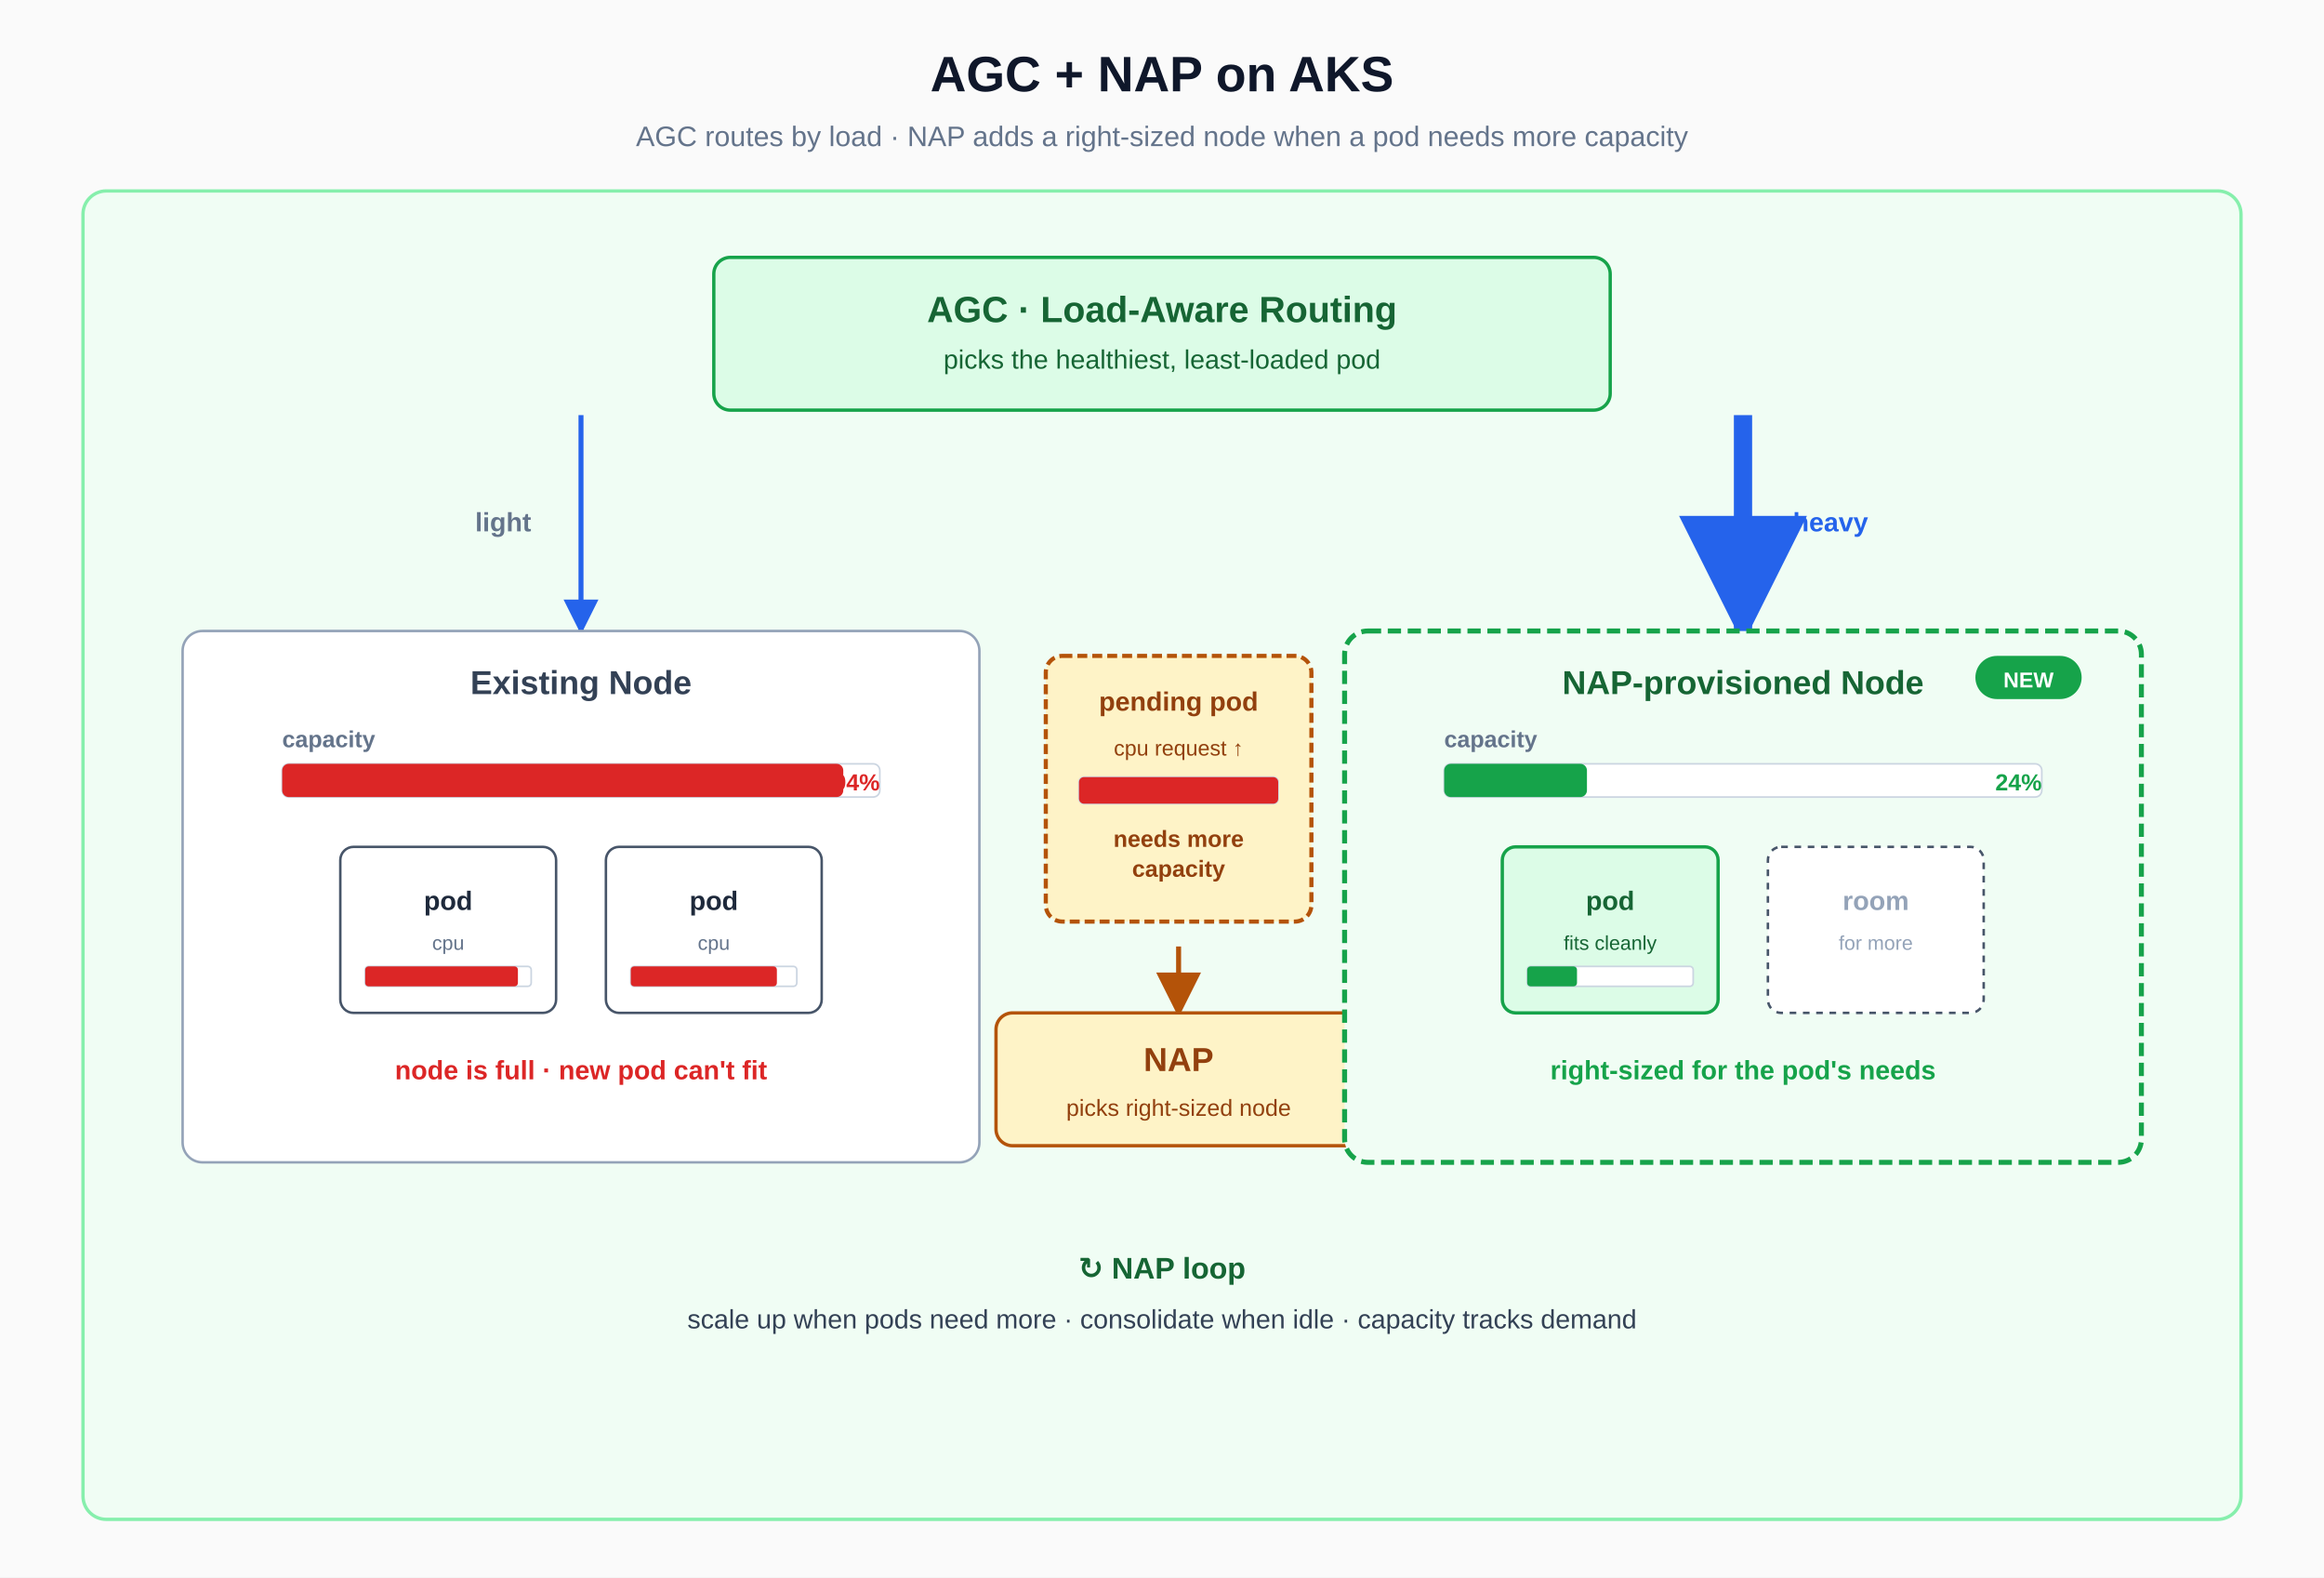
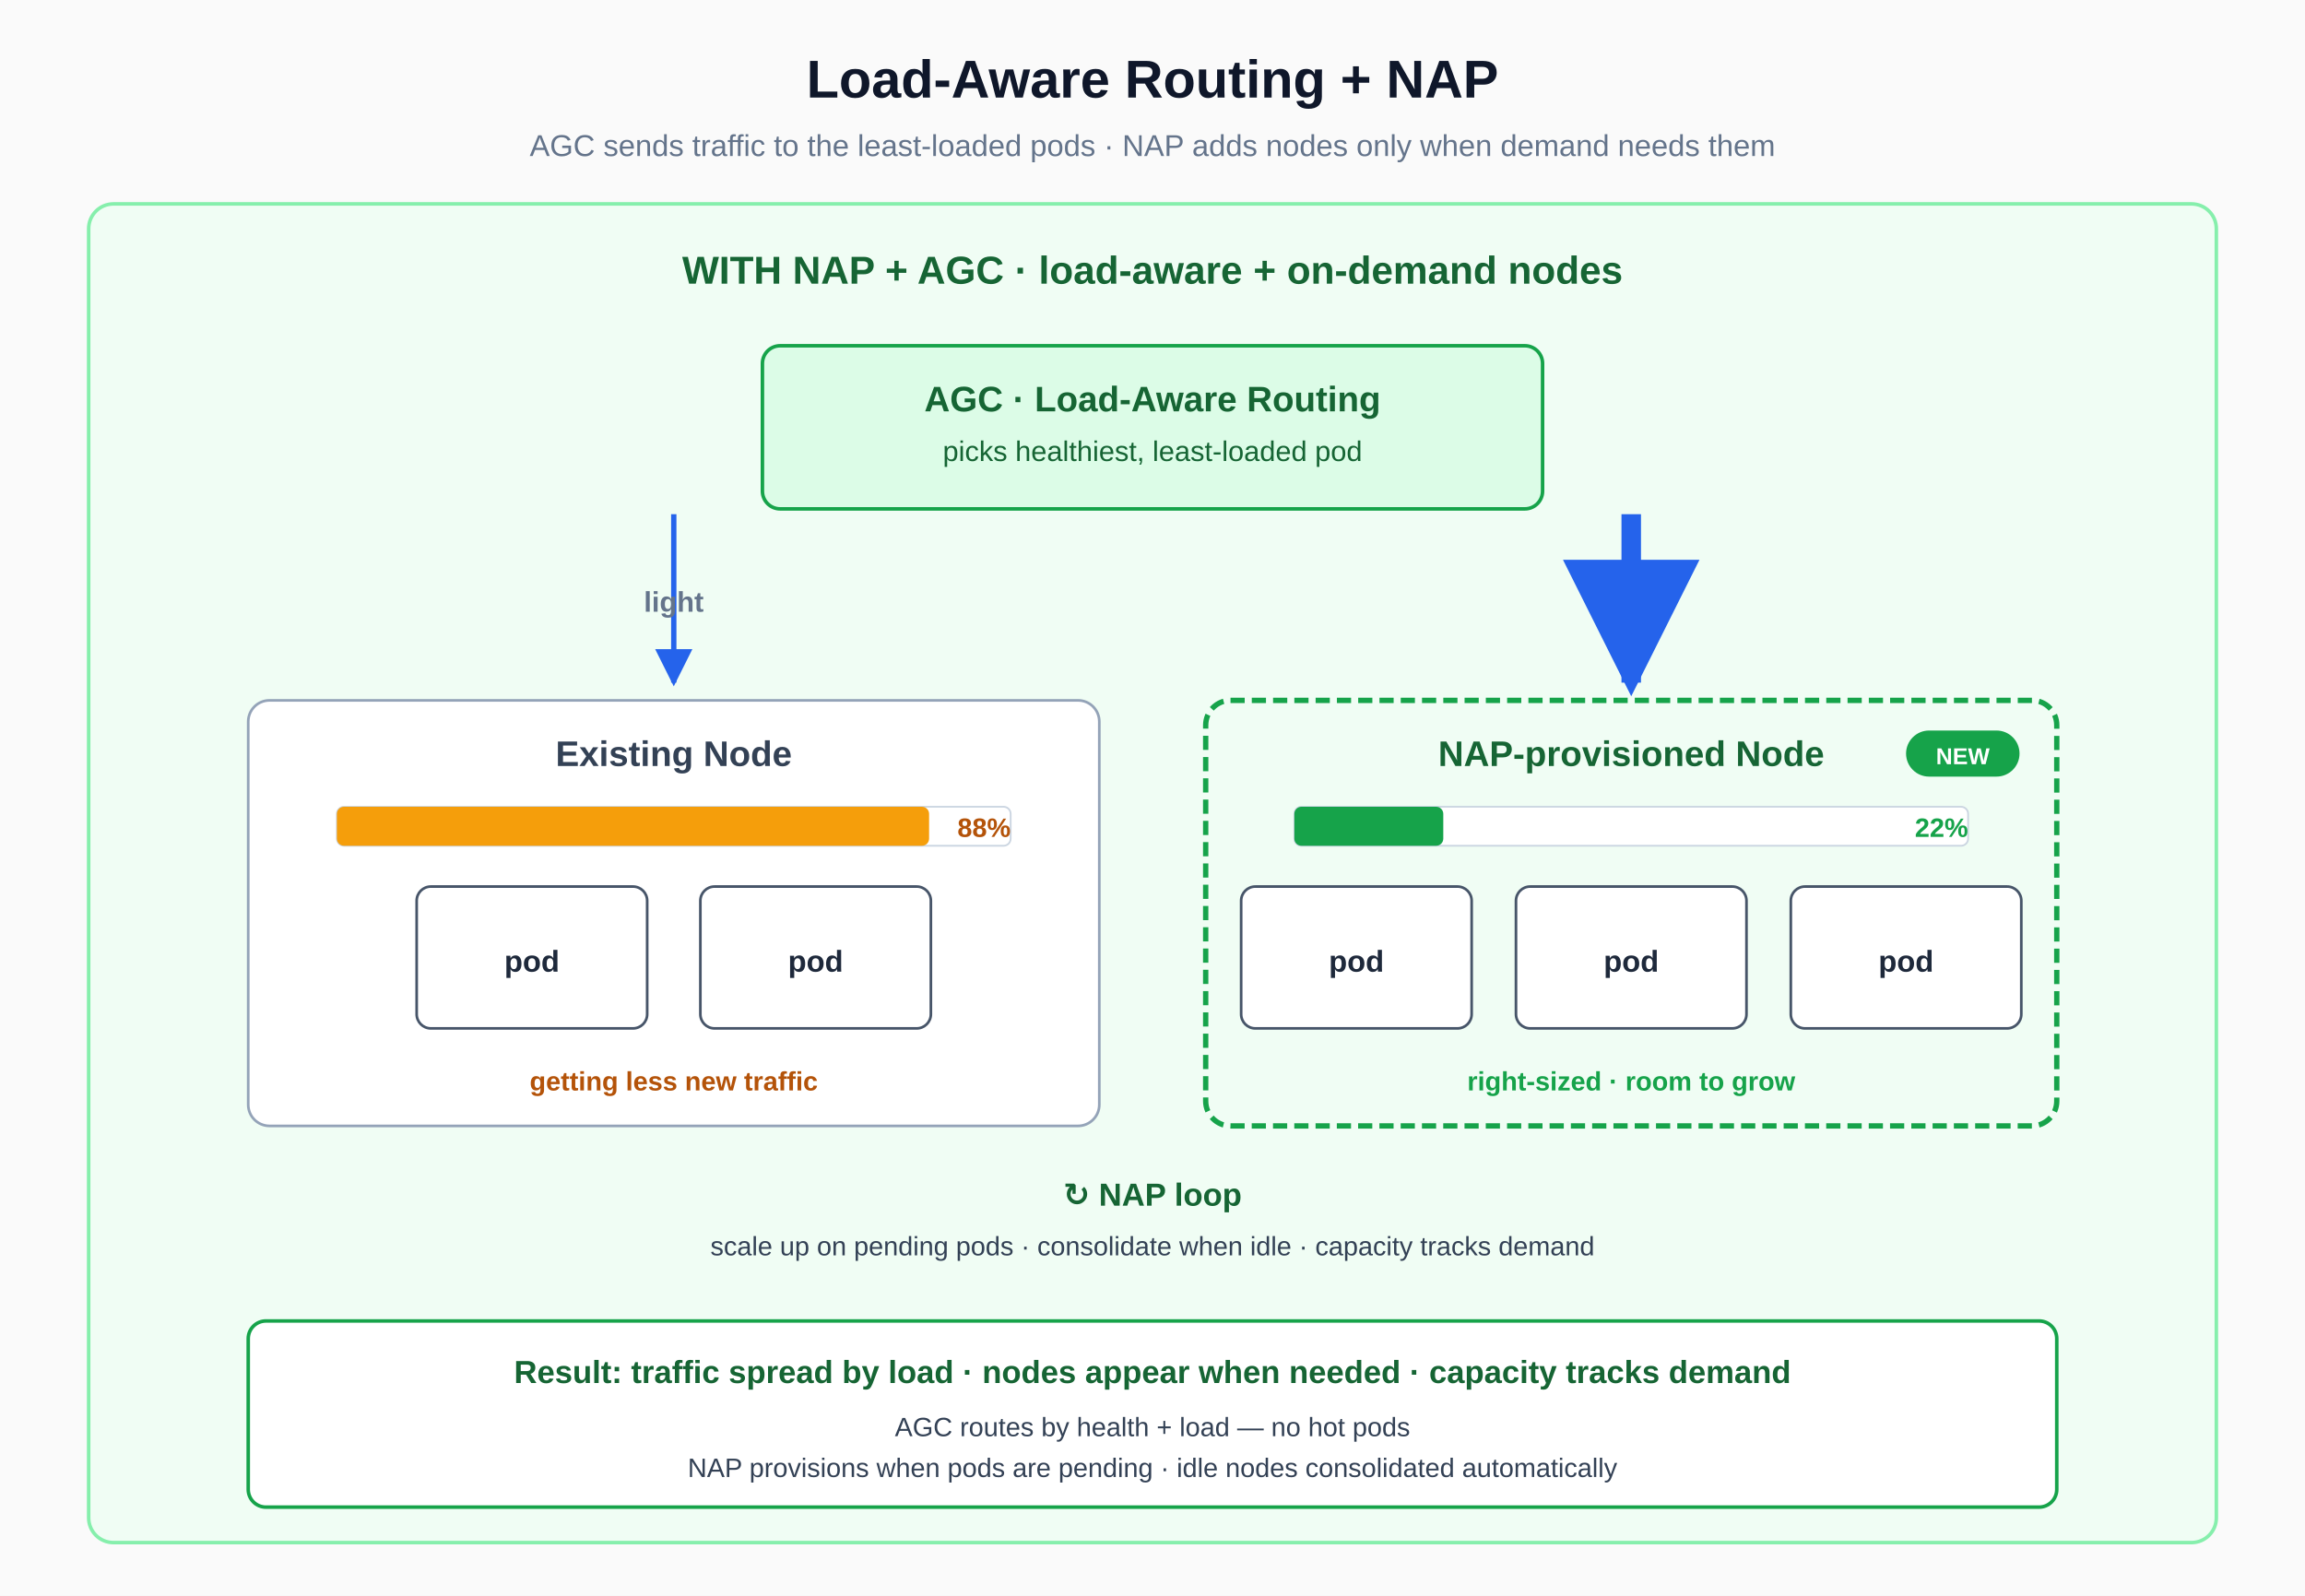
- <svg xmlns="http://www.w3.org/2000/svg" viewBox="0 0 1400 950" font-family="Segoe UI, Arial, sans-serif">
+ <svg xmlns="http://www.w3.org/2000/svg" viewBox="0 0 1300 900" font-family="Segoe UI, Arial, sans-serif">
  <defs>
    <marker id="arrBlue" viewBox="0 0 10 10" refX="9" refY="5" markerWidth="7" markerHeight="7" orient="auto">
      <path d="M0,0 L10,5 L0,10 z" fill="#2563eb" />
    </marker>
-     <marker id="arrAmber" viewBox="0 0 10 10" refX="9" refY="5" markerWidth="9" markerHeight="9" orient="auto">
-       <path d="M0,0 L10,5 L0,10 z" fill="#b45309" />
-     </marker>
-     <marker id="arrGreen" viewBox="0 0 10 10" refX="9" refY="5" markerWidth="9" markerHeight="9" orient="auto">
-       <path d="M0,0 L10,5 L0,10 z" fill="#16a34a" />
-     </marker>
  </defs>
-   <rect width="1400" height="950" fill="#fafafa" />
-   <text x="700" y="55" font-size="30" fill="#0f172a" font-weight="700" text-anchor="middle">AGC + NAP on AKS</text>
-   <text x="700" y="88" font-size="17" fill="#64748b" text-anchor="middle">AGC routes by load · NAP adds a right-sized node when a pod needs more capacity</text>
-   <rect x="50" y="115" width="1300" height="800" rx="14" fill="#f0fdf4" stroke="#86efac" stroke-width="2" />
-   <rect x="430" y="155" width="540" height="92" rx="10" fill="#dcfce7" stroke="#16a34a" stroke-width="2" />
-   <text x="700" y="194" font-size="22" fill="#166534" font-weight="700" text-anchor="middle">AGC · Load-Aware Routing</text>
-   <text x="700" y="222" font-size="16" fill="#166534" text-anchor="middle">picks the healthiest, least-loaded pod</text>
-   <line x1="350" y1="250" x2="350" y2="380" stroke="#2563eb" stroke-width="3" marker-end="url(#arrBlue)" />
-   <text x="320" y="320" font-size="16" fill="#64748b" font-weight="700" text-anchor="end">light</text>
-   <line x1="1050" y1="250" x2="1050" y2="380" stroke="#2563eb" stroke-width="11" marker-end="url(#arrBlue)" />
-   <text x="1080" y="320" font-size="16" fill="#2563eb" font-weight="700">heavy</text>
-   <rect x="110" y="380" width="480" height="320" rx="12" fill="#ffffff" stroke="#94a3b8" stroke-width="1.5" />
-   <text x="350" y="418" font-size="20" fill="#334155" font-weight="700" text-anchor="middle">Existing Node</text>
-   <text x="170" y="450" font-size="14" fill="#64748b" font-weight="600">capacity</text>
-   <rect x="170" y="460" width="360" height="20" rx="4" fill="#fff" stroke="#cbd5e1" />
-   <rect x="170" y="460" width="338" height="20" rx="4" fill="#dc2626" />
-   <text x="530" y="476" font-size="14" fill="#dc2626" font-weight="700" text-anchor="end">94%</text>
-   <rect x="205" y="510" width="130" height="100" rx="8" fill="#fff" stroke="#475569" stroke-width="1.5" />
-   <text x="270" y="548" font-size="16" fill="#1e293b" font-weight="700" text-anchor="middle">pod</text>
-   <text x="270" y="572" font-size="12" fill="#64748b" text-anchor="middle">cpu</text>
-   <rect x="220" y="582" width="100" height="12" rx="2" fill="#fff" stroke="#cbd5e1" />
-   <rect x="220" y="582" width="92" height="12" rx="2" fill="#dc2626" />
-   <rect x="365" y="510" width="130" height="100" rx="8" fill="#fff" stroke="#475569" stroke-width="1.5" />
-   <text x="430" y="548" font-size="16" fill="#1e293b" font-weight="700" text-anchor="middle">pod</text>
-   <text x="430" y="572" font-size="12" fill="#64748b" text-anchor="middle">cpu</text>
-   <rect x="380" y="582" width="100" height="12" rx="2" fill="#fff" stroke="#cbd5e1" />
-   <rect x="380" y="582" width="88" height="12" rx="2" fill="#dc2626" />
-   <text x="350" y="650" font-size="16" fill="#dc2626" font-weight="700" text-anchor="middle">node is full · new pod can't fit</text>
-   <rect x="630" y="395" width="160" height="160" rx="10" fill="#fef3c7" stroke="#b45309" stroke-width="2.5" stroke-dasharray="6 3" />
-   <text x="710" y="428" font-size="16" fill="#92400e" font-weight="700" text-anchor="middle">pending pod</text>
-   <text x="710" y="455" font-size="13" fill="#92400e" text-anchor="middle">cpu request ↑</text>
-   <rect x="650" y="468" width="120" height="16" rx="3" fill="#fff" stroke="#cbd5e1" />
-   <rect x="650" y="468" width="120" height="16" rx="3" fill="#dc2626" />
-   <text x="710" y="510" font-size="14" fill="#92400e" font-weight="700" text-anchor="middle">needs more</text>
-   <text x="710" y="528" font-size="14" fill="#92400e" font-weight="700" text-anchor="middle">capacity</text>
-   <line x1="710" y1="570" x2="710" y2="610" stroke="#b45309" stroke-width="3" marker-end="url(#arrAmber)" />
-   <rect x="600" y="610" width="220" height="80" rx="10" fill="#fef3c7" stroke="#b45309" stroke-width="2" />
-   <text x="710" y="645" font-size="20" fill="#92400e" font-weight="700" text-anchor="middle">NAP</text>
-   <text x="710" y="672" font-size="14" fill="#92400e" text-anchor="middle">picks right-sized node</text>
-   <path d="M 820 650 L 880 650 L 880 540 L 935 540" fill="none" stroke="#16a34a" stroke-width="3" marker-end="url(#arrGreen)" />
-   <rect x="810" y="380" width="480" height="320" rx="14" fill="#f0fdf4" stroke="#16a34a" stroke-width="3" stroke-dasharray="8 4" />
-   <text x="1050" y="418" font-size="20" fill="#166534" font-weight="700" text-anchor="middle">NAP-provisioned Node</text>
-   <rect x="1190" y="395" width="64" height="26" rx="13" fill="#16a34a" />
-   <text x="1222" y="414" font-size="13" fill="white" font-weight="700" text-anchor="middle">NEW</text>
-   <text x="870" y="450" font-size="14" fill="#64748b" font-weight="600">capacity</text>
-   <rect x="870" y="460" width="360" height="20" rx="4" fill="#fff" stroke="#cbd5e1" />
-   <rect x="870" y="460" width="86" height="20" rx="4" fill="#16a34a" />
-   <text x="1230" y="476" font-size="14" fill="#16a34a" font-weight="700" text-anchor="end">24%</text>
-   <rect x="905" y="510" width="130" height="100" rx="8" fill="#dcfce7" stroke="#16a34a" stroke-width="2" />
-   <text x="970" y="548" font-size="16" fill="#166534" font-weight="700" text-anchor="middle">pod</text>
-   <text x="970" y="572" font-size="12" fill="#166534" text-anchor="middle">fits cleanly</text>
-   <rect x="920" y="582" width="100" height="12" rx="2" fill="#fff" stroke="#cbd5e1" />
-   <rect x="920" y="582" width="30" height="12" rx="2" fill="#16a34a" />
-   <rect x="1065" y="510" width="130" height="100" rx="8" fill="#fff" stroke="#475569" stroke-width="1.5" stroke-dasharray="4 4" />
-   <text x="1130" y="548" font-size="16" fill="#94a3b8" font-weight="600" text-anchor="middle">room</text>
-   <text x="1130" y="572" font-size="12" fill="#94a3b8" text-anchor="middle">for more</text>
-   <text x="1050" y="650" font-size="16" fill="#16a34a" font-weight="700" text-anchor="middle">right-sized for the pod's needs</text>
-   <text x="700" y="770" font-size="18" fill="#166534" font-weight="700" text-anchor="middle">↻ NAP loop</text>
-   <text x="700" y="800" font-size="16" fill="#334155" text-anchor="middle">scale up when pods need more · consolidate when idle · capacity tracks demand</text>
+   <rect width="1300" height="900" fill="#fafafa" />
+   <text x="650" y="55" font-size="30" fill="#0f172a" font-weight="700" text-anchor="middle">Load-Aware Routing + NAP</text>
+   <text x="650" y="88" font-size="17" fill="#64748b" text-anchor="middle">AGC sends traffic to the least-loaded pods · NAP adds nodes only when demand needs them</text>
+   <rect x="50" y="115" width="1200" height="755" rx="14" fill="#f0fdf4" stroke="#86efac" stroke-width="2" />
+   <text x="650" y="160" font-size="22" fill="#166534" font-weight="700" text-anchor="middle">WITH NAP + AGC  ·  load-aware + on-demand nodes</text>
+   <rect x="430" y="195" width="440" height="92" rx="10" fill="#dcfce7" stroke="#16a34a" stroke-width="2" />
+   <text x="650" y="232" font-size="20" fill="#166534" font-weight="700" text-anchor="middle">AGC · Load-Aware Routing</text>
+   <text x="650" y="260" font-size="16" fill="#166534" text-anchor="middle">picks healthiest, least-loaded pod</text>
+   <line x1="380" y1="290" x2="380" y2="385" stroke="#2563eb" stroke-width="3" marker-end="url(#arrBlue)" />
+   <text x="380" y="345" font-size="16" fill="#64748b" font-weight="700" text-anchor="middle">light</text>
+   <line x1="920" y1="290" x2="920" y2="385" stroke="#2563eb" stroke-width="11" marker-end="url(#arrBlue)" />
+   <text x="920" y="345" font-size="16" fill="#2563eb" font-weight="700" text-anchor="middle">heavy</text>
+   <rect x="140" y="395" width="480" height="240" rx="12" fill="#ffffff" stroke="#94a3b8" stroke-width="1.5" />
+   <text x="380" y="432" font-size="20" fill="#334155" font-weight="700" text-anchor="middle">Existing Node</text>
+   <rect x="190" y="455" width="380" height="22" rx="4" fill="#fff" stroke="#cbd5e1" />
+   <rect x="190" y="455" width="334" height="22" rx="4" fill="#f59e0b" />
+   <text x="570" y="472" font-size="15" fill="#b45309" font-weight="700" text-anchor="end">88%</text>
+   <rect x="235" y="500" width="130" height="80" rx="8" fill="#fff" stroke="#475569" stroke-width="1.5" />
+   <text x="300" y="548" font-size="17" fill="#1e293b" font-weight="700" text-anchor="middle">pod</text>
+   <rect x="395" y="500" width="130" height="80" rx="8" fill="#fff" stroke="#475569" stroke-width="1.5" />
+   <text x="460" y="548" font-size="17" fill="#1e293b" font-weight="700" text-anchor="middle">pod</text>
+   <text x="380" y="615" font-size="15" fill="#b45309" font-weight="700" text-anchor="middle">getting less new traffic</text>
+   <rect x="680" y="395" width="480" height="240" rx="14" fill="#f0fdf4" stroke="#16a34a" stroke-width="3" stroke-dasharray="8 4" />
+   <text x="920" y="432" font-size="20" fill="#166534" font-weight="700" text-anchor="middle">NAP-provisioned Node</text>
+   <rect x="1075" y="412" width="64" height="26" rx="13" fill="#16a34a" />
+   <text x="1107" y="431" font-size="13" fill="white" font-weight="700" text-anchor="middle">NEW</text>
+   <rect x="730" y="455" width="380" height="22" rx="4" fill="#fff" stroke="#cbd5e1" />
+   <rect x="730" y="455" width="84" height="22" rx="4" fill="#16a34a" />
+   <text x="1110" y="472" font-size="15" fill="#16a34a" font-weight="700" text-anchor="end">22%</text>
+   <rect x="700" y="500" width="130" height="80" rx="8" fill="#fff" stroke="#475569" stroke-width="1.5" />
+   <text x="765" y="548" font-size="17" fill="#1e293b" font-weight="700" text-anchor="middle">pod</text>
+   <rect x="855" y="500" width="130" height="80" rx="8" fill="#fff" stroke="#475569" stroke-width="1.5" />
+   <text x="920" y="548" font-size="17" fill="#1e293b" font-weight="700" text-anchor="middle">pod</text>
+   <rect x="1010" y="500" width="130" height="80" rx="8" fill="#fff" stroke="#475569" stroke-width="1.5" />
+   <text x="1075" y="548" font-size="17" fill="#1e293b" font-weight="700" text-anchor="middle">pod</text>
+   <text x="920" y="615" font-size="15" fill="#16a34a" font-weight="700" text-anchor="middle">right-sized · room to grow</text>
+   <text x="650" y="680" font-size="18" fill="#166534" font-weight="700" text-anchor="middle">↻ NAP loop</text>
+   <text x="650" y="708" font-size="15" fill="#334155" text-anchor="middle">scale up on pending pods · consolidate when idle · capacity tracks demand</text>
+   <rect x="140" y="745" width="1020" height="105" rx="10" fill="#ffffff" stroke="#16a34a" stroke-width="2" />
+   <text x="650" y="780" font-size="18" fill="#166534" font-weight="700" text-anchor="middle">Result: traffic spread by load · nodes appear when needed · capacity tracks demand</text>
+   <text x="650" y="810" font-size="15" fill="#334155" text-anchor="middle">AGC routes by health + load — no hot pods</text>
+   <text x="650" y="833" font-size="15" fill="#334155" text-anchor="middle">NAP provisions when pods are pending · idle nodes consolidated automatically</text>
</svg>
